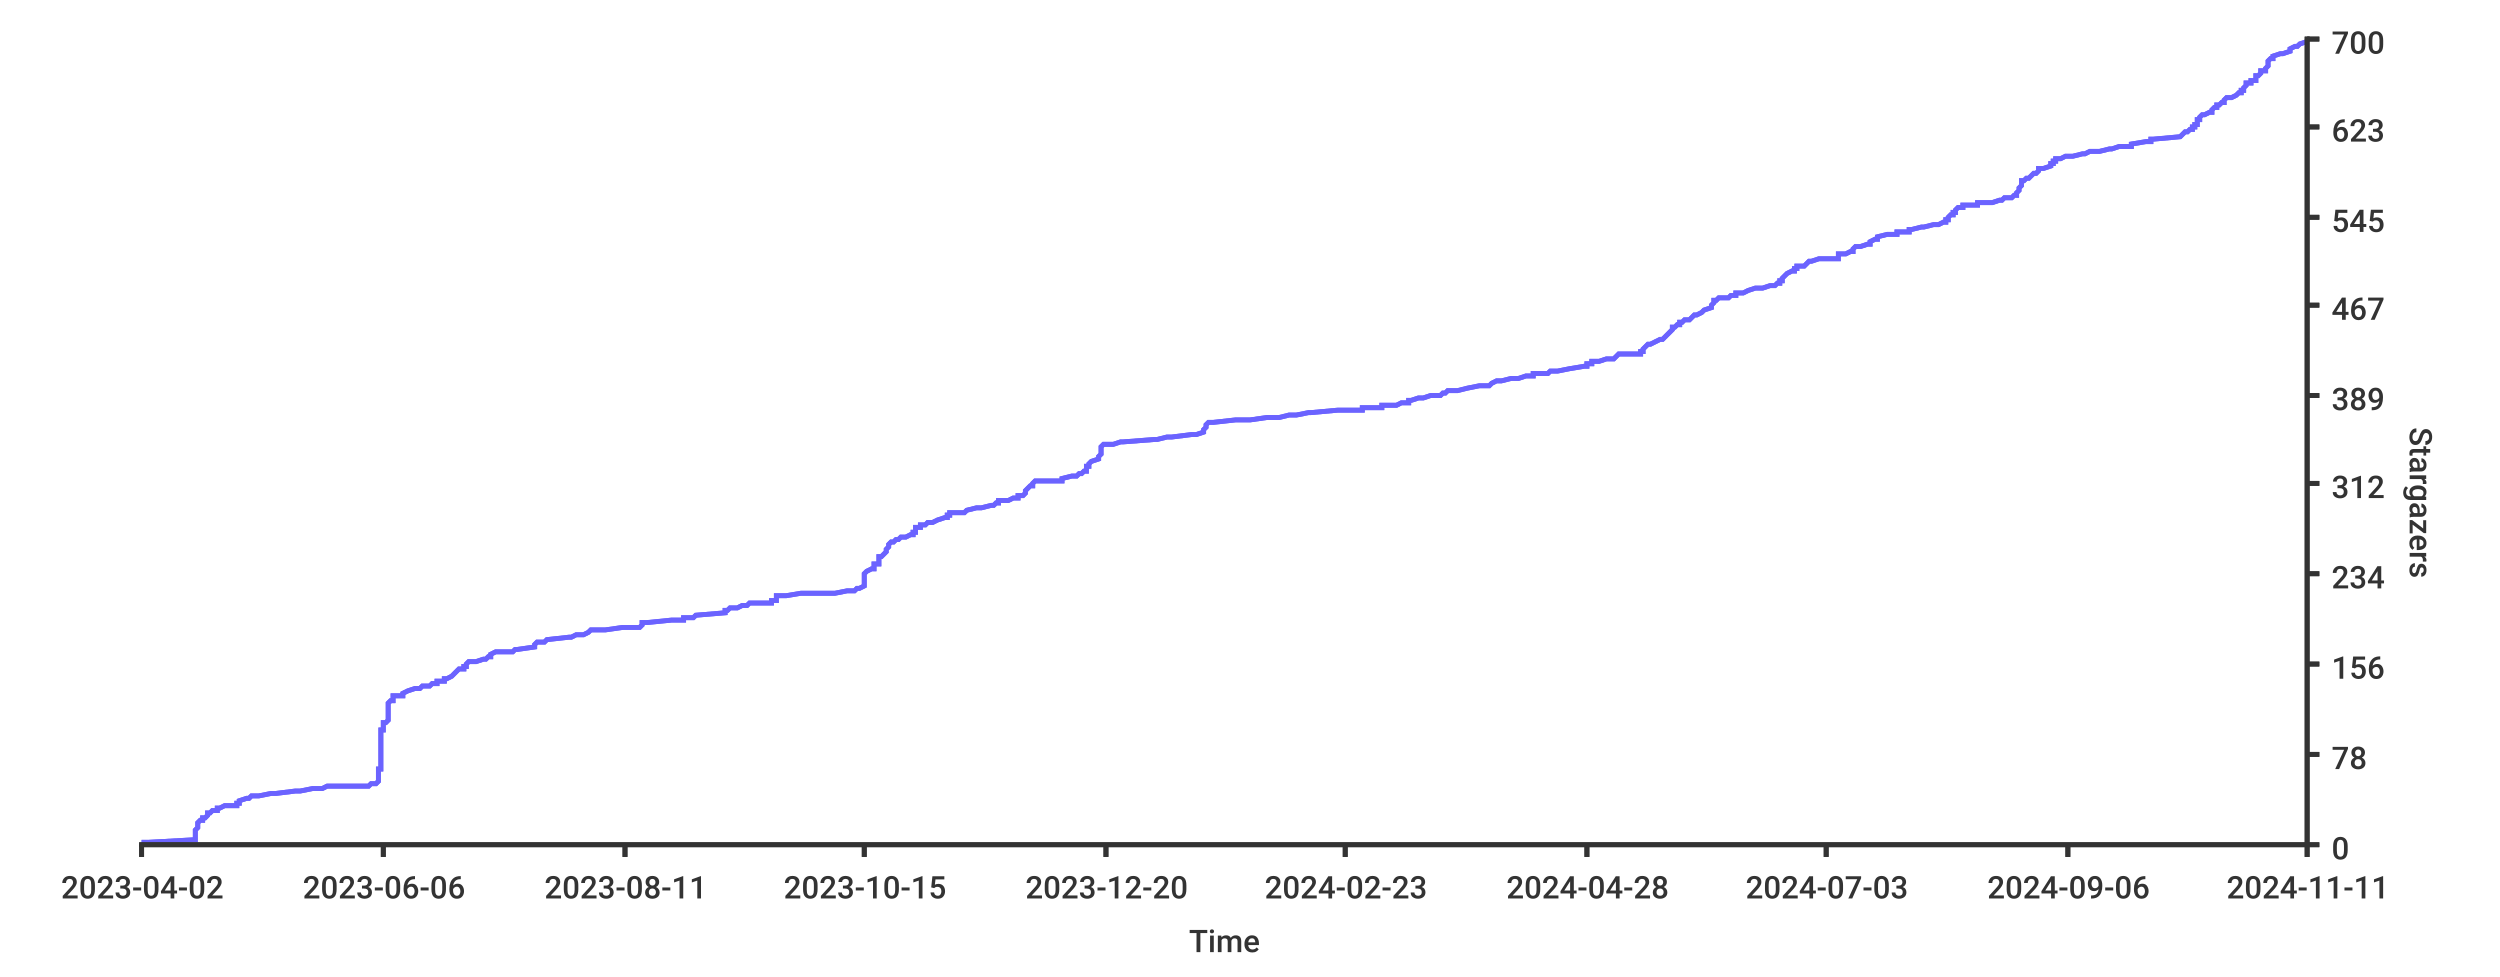
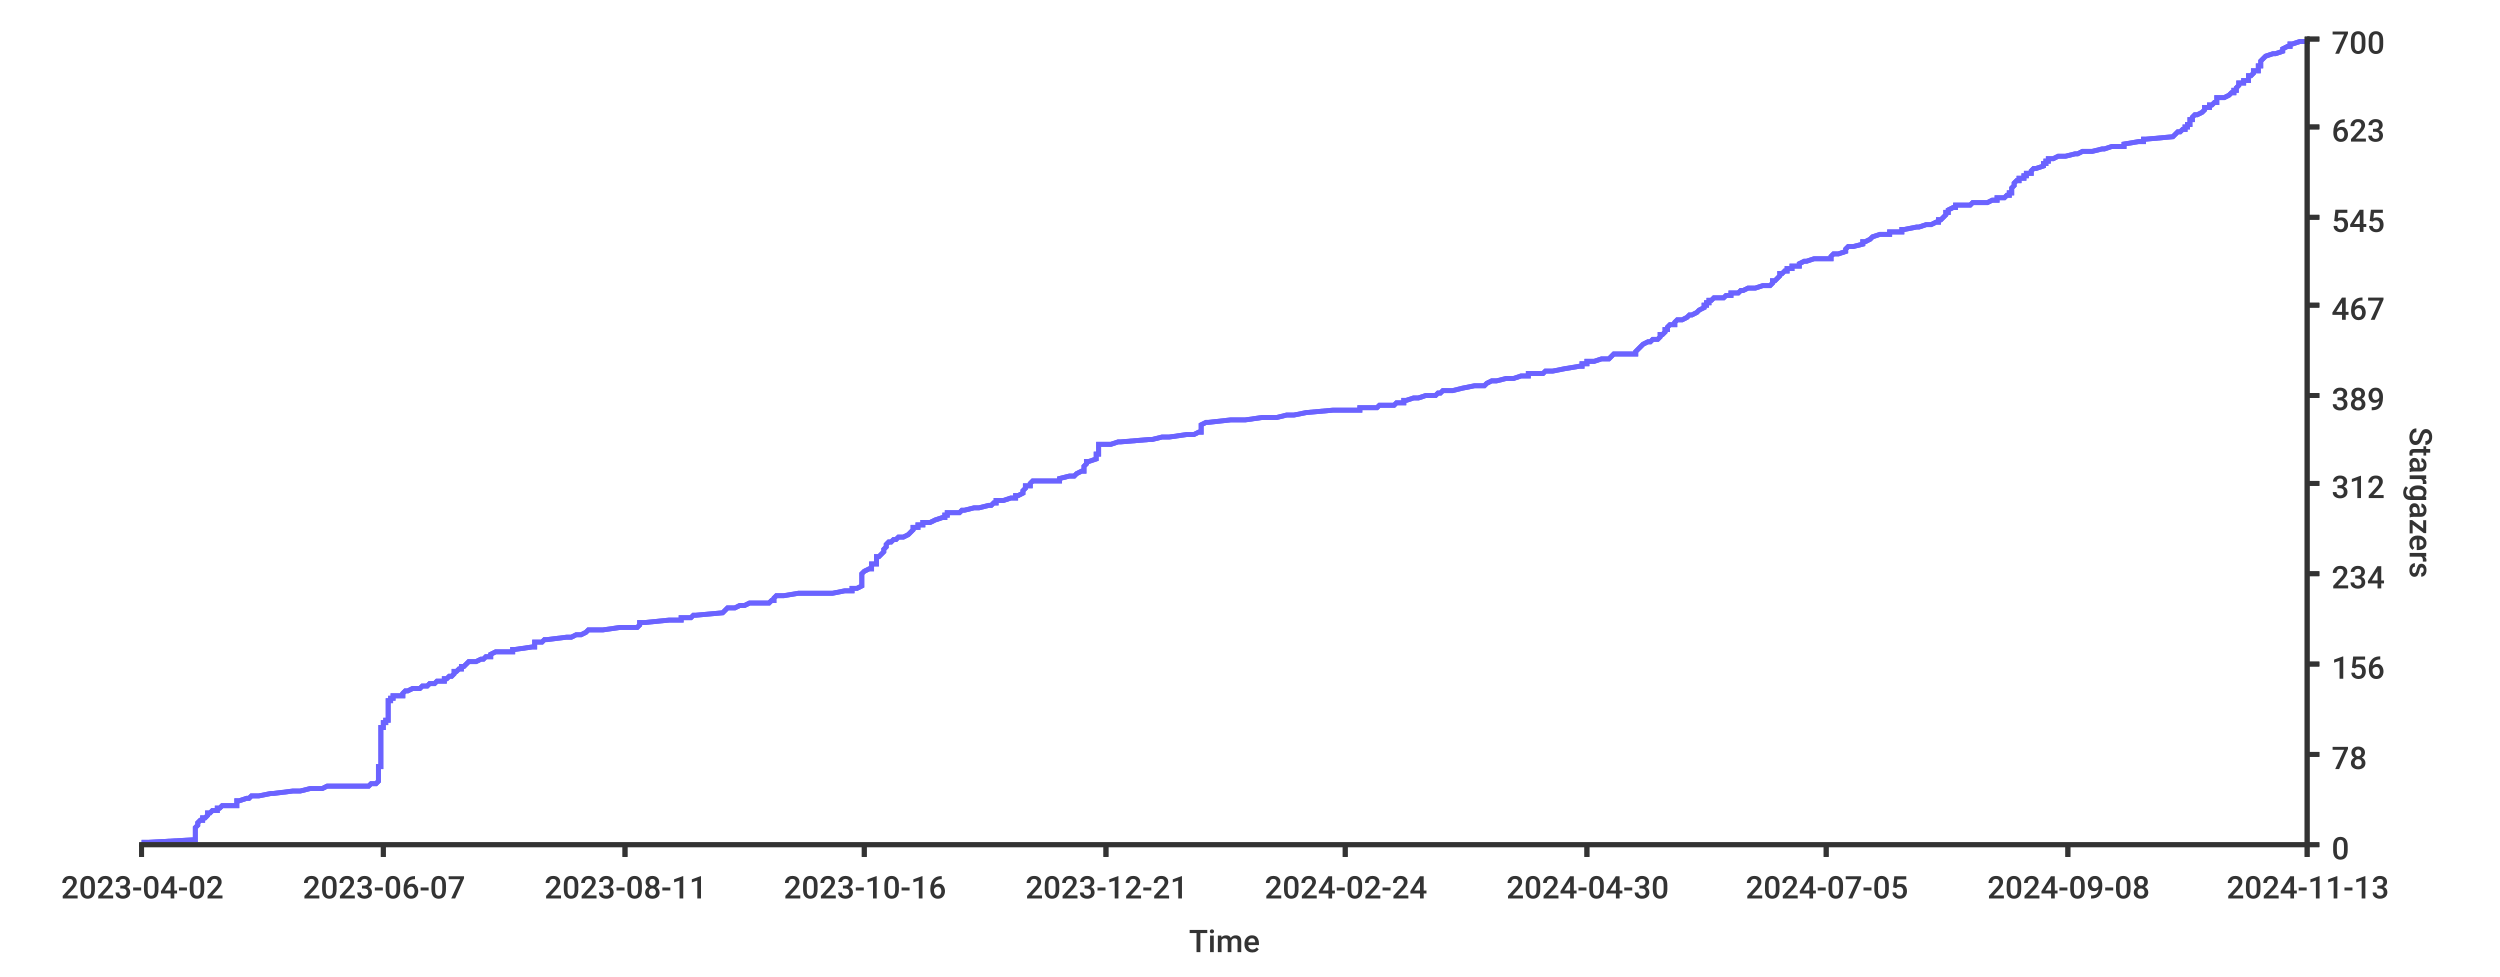
- <svg xmlns="http://www.w3.org/2000/svg" height="400px" width="1024px">
+ <svg xmlns="http://www.w3.org/2000/svg" width="1024px" height="400px">
  <style type="text/css">
path { fill: none; stroke: rgb(51,51,51); }
path.series { stroke: #6b63ff; }
rect.background { fill: rgb(255,255,255); stroke: none; }

text {
	stroke-width: 0;
	stroke: none;
	fill: rgba(51,51,51,1.0);
	font-size: 12.8px;
	font-family: 'Roboto Medium', sans-serif;
}
</style>
  <rect rx="8" x="0" y="0" width="1024px" height="400px" class="background" />
  <rect rx="8" x="0" y="0" width="1024px" height="400px" class="background" />
-   <path d="M 58 345 L 61 345 L 79 344 L 80 344 L 80 343 L 80 343 L 80 342 L 80 342 L 80 341 L 80 341 L 80 340 L 80 340 L 81 339 L 81 339 L 81 338 L 81 338 L 81 337 L 81 337 L 81 337 L 82 336 L 83 336 L 83 335 L 84 335 L 85 334 L 85 334 L 85 333 L 86 333 L 87 332 L 89 332 L 89 331 L 90 331 L 92 330 L 97 330 L 97 329 L 97 329 L 98 329 L 98 328 L 98 328 L 101 327 L 102 327 L 103 326 L 106 326 L 111 325 L 113 325 L 121 324 L 123 324 L 128 323 L 132 323 L 134 322 L 151 322 L 152 321 L 152 321 L 154 321 L 155 320 L 155 320 L 155 319 L 155 319 L 155 318 L 155 318 L 155 317 L 155 317 L 155 316 L 155 316 L 155 315 L 156 315 L 156 314 L 156 314 L 156 313 L 156 313 L 156 313 L 156 312 L 156 312 L 156 311 L 156 311 L 156 310 L 156 310 L 156 309 L 156 309 L 156 308 L 156 308 L 156 307 L 156 307 L 156 306 L 156 306 L 156 305 L 156 305 L 156 304 L 156 304 L 156 304 L 156 303 L 156 303 L 156 302 L 156 302 L 156 301 L 156 301 L 156 300 L 156 300 L 156 299 L 157 299 L 157 298 L 157 298 L 157 297 L 157 297 L 157 296 L 158 296 L 158 296 L 159 295 L 159 295 L 159 294 L 159 294 L 159 293 L 159 293 L 159 292 L 159 292 L 159 291 L 159 291 L 159 290 L 159 290 L 159 289 L 159 289 L 159 288 L 159 288 L 159 288 L 160 287 L 161 287 L 161 286 L 161 286 L 161 285 L 165 285 L 165 284 L 165 284 L 167 283 L 167 283 L 170 282 L 172 282 L 173 281 L 176 281 L 177 280 L 178 280 L 179 280 L 179 279 L 182 279 L 182 278 L 183 278 L 185 277 L 185 277 L 186 276 L 186 276 L 187 275 L 187 275 L 188 274 L 190 274 L 190 273 L 191 273 L 191 272 L 191 272 L 192 271 L 194 271 L 195 271 L 198 270 L 199 270 L 200 269 L 201 269 L 201 268 L 201 268 L 203 267 L 210 267 L 211 266 L 212 266 L 219 265 L 219 265 L 219 264 L 219 264 L 220 263 L 221 263 L 223 263 L 224 262 L 224 262 L 233 261 L 234 261 L 236 260 L 239 260 L 241 259 L 241 259 L 242 258 L 248 258 L 255 257 L 262 257 L 263 256 L 263 256 L 263 255 L 263 255 L 265 255 L 275 254 L 280 254 L 280 253 L 284 253 L 285 252 L 285 252 L 297 251 L 297 251 L 297 250 L 298 250 L 299 249 L 302 249 L 304 248 L 306 248 L 307 247 L 310 247 L 316 247 L 316 246 L 318 246 L 318 245 L 318 245 L 318 244 L 322 244 L 328 243 L 342 243 L 347 242 L 350 242 L 351 241 L 352 241 L 354 240 L 354 240 L 354 239 L 354 239 L 354 238 L 354 238 L 354 238 L 354 237 L 354 237 L 354 236 L 354 236 L 354 235 L 354 235 L 355 234 L 355 234 L 357 233 L 358 233 L 358 232 L 358 232 L 358 231 L 360 231 L 360 230 L 360 230 L 360 230 L 360 229 L 360 229 L 360 228 L 361 228 L 362 227 L 362 227 L 363 226 L 363 226 L 363 225 L 363 225 L 364 224 L 364 224 L 364 223 L 364 223 L 365 222 L 366 222 L 366 222 L 367 221 L 368 221 L 369 220 L 371 220 L 373 219 L 374 219 L 374 218 L 375 218 L 375 217 L 375 217 L 375 216 L 377 216 L 377 215 L 379 215 L 380 214 L 380 214 L 382 214 L 384 213 L 384 213 L 387 212 L 388 212 L 388 211 L 389 211 L 389 210 L 395 210 L 396 209 L 396 209 L 400 208 L 402 208 L 406 207 L 407 207 L 408 206 L 409 206 L 409 205 L 409 205 L 413 205 L 415 204 L 417 204 L 417 203 L 419 203 L 420 202 L 420 202 L 420 201 L 420 201 L 421 200 L 421 200 L 422 199 L 423 199 L 423 198 L 423 198 L 424 197 L 429 197 L 435 197 L 435 196 L 435 196 L 439 195 L 441 195 L 442 194 L 443 194 L 444 193 L 445 193 L 445 192 L 445 192 L 445 191 L 446 191 L 446 190 L 446 190 L 447 189 L 447 189 L 447 189 L 450 188 L 450 188 L 450 187 L 450 187 L 451 186 L 451 186 L 451 185 L 451 185 L 451 184 L 451 184 L 451 183 L 451 183 L 452 182 L 456 182 L 459 181 L 459 181 L 460 181 L 473 180 L 474 180 L 478 179 L 480 179 L 488 178 L 490 178 L 493 177 L 493 177 L 493 176 L 493 176 L 494 175 L 494 175 L 494 174 L 494 174 L 495 173 L 497 173 L 506 172 L 508 172 L 512 172 L 519 171 L 524 171 L 528 170 L 531 170 L 536 169 L 537 169 L 548 168 L 558 168 L 558 167 L 566 167 L 566 166 L 572 166 L 574 165 L 577 165 L 577 164 L 578 164 L 578 164 L 581 163 L 583 163 L 586 162 L 590 162 L 591 161 L 592 161 L 593 160 L 597 160 L 601 159 L 601 159 L 606 158 L 610 158 L 611 157 L 611 157 L 613 156 L 614 156 L 615 156 L 619 155 L 622 155 L 625 154 L 628 154 L 628 153 L 634 153 L 635 152 L 638 152 L 643 151 L 643 151 L 649 150 L 650 150 L 650 149 L 652 149 L 652 148 L 655 148 L 655 148 L 658 147 L 661 147 L 662 146 L 662 146 L 663 145 L 672 145 L 672 144 L 673 144 L 673 143 L 673 143 L 674 142 L 674 142 L 675 141 L 676 141 L 678 140 L 678 140 L 680 139 L 680 139 L 681 139 L 682 138 L 682 138 L 683 137 L 683 137 L 684 136 L 684 136 L 685 135 L 685 135 L 685 134 L 686 134 L 687 133 L 688 133 L 688 132 L 689 132 L 690 131 L 690 131 L 692 131 L 693 130 L 693 130 L 694 129 L 695 129 L 697 128 L 697 128 L 698 127 L 698 127 L 701 126 L 701 126 L 701 125 L 701 125 L 702 124 L 702 124 L 702 123 L 703 123 L 703 123 L 704 122 L 708 122 L 709 121 L 711 121 L 711 120 L 714 120 L 716 119 L 716 119 L 719 118 L 722 118 L 725 117 L 727 117 L 728 116 L 729 116 L 729 115 L 729 115 L 730 115 L 730 114 L 730 114 L 731 113 L 731 113 L 732 112 L 732 112 L 734 111 L 735 111 L 735 110 L 736 110 L 736 109 L 739 109 L 740 108 L 740 108 L 741 107 L 742 107 L 745 106 L 748 106 L 753 106 L 753 105 L 753 105 L 753 104 L 756 104 L 758 103 L 759 103 L 759 102 L 759 102 L 760 101 L 762 101 L 765 100 L 766 100 L 766 99 L 766 99 L 768 98 L 769 98 L 769 98 L 769 97 L 769 97 L 773 96 L 777 96 L 777 95 L 782 95 L 782 94 L 783 94 L 787 93 L 788 93 L 792 92 L 794 92 L 796 91 L 797 91 L 797 90 L 798 90 L 798 90 L 798 89 L 798 89 L 799 88 L 800 88 L 800 87 L 801 87 L 801 86 L 801 86 L 802 85 L 804 85 L 804 84 L 810 84 L 810 83 L 816 83 L 819 82 L 819 82 L 820 82 L 821 81 L 824 81 L 825 80 L 826 80 L 826 79 L 826 79 L 827 78 L 827 78 L 827 77 L 827 77 L 828 76 L 828 76 L 828 75 L 828 75 L 828 74 L 829 74 L 830 73 L 830 73 L 831 73 L 832 72 L 832 72 L 833 71 L 834 71 L 835 70 L 835 70 L 835 69 L 837 69 L 840 68 L 840 68 L 840 67 L 841 67 L 841 66 L 842 66 L 842 65 L 842 65 L 844 65 L 846 64 L 849 64 L 853 63 L 854 63 L 856 62 L 860 62 L 864 61 L 865 61 L 868 60 L 873 60 L 873 59 L 873 59 L 879 58 L 881 58 L 881 57 L 882 57 L 882 57 L 893 56 L 893 56 L 894 55 L 894 55 L 895 54 L 896 54 L 897 53 L 898 53 L 898 52 L 899 52 L 899 51 L 900 51 L 900 50 L 900 50 L 900 49 L 901 49 L 901 49 L 901 48 L 901 48 L 902 47 L 903 47 L 905 46 L 906 46 L 906 45 L 906 45 L 907 44 L 908 44 L 908 43 L 909 43 L 910 42 L 911 42 L 911 41 L 911 41 L 912 40 L 914 40 L 914 40 L 916 39 L 916 39 L 917 38 L 918 38 L 918 37 L 919 37 L 919 36 L 919 36 L 920 35 L 920 35 L 920 34 L 922 34 L 922 33 L 924 33 L 924 32 L 924 32 L 924 32 L 924 31 L 925 31 L 926 30 L 926 30 L 926 29 L 928 29 L 928 28 L 928 28 L 929 27 L 929 27 L 929 26 L 929 26 L 929 25 L 929 25 L 930 24 L 930 24 L 931 24 L 931 23 L 931 23 L 934 22 L 935 22 L 938 21 L 938 21 L 938 20 L 938 20 L 940 19 L 941 19 L 942 18 L 942 18 L 945 17" stroke-width="2" class="series" />
-   <path class="series" d="M 58 345 L 61 345 L 79 344 L 80 344 L 80 343 L 80 343 L 80 342 L 80 342 L 80 341 L 80 341 L 80 340 L 80 340 L 81 339 L 81 339 L 81 338 L 81 338 L 81 337 L 81 337 L 81 337 L 82 336 L 83 336 L 83 335 L 84 335 L 85 334 L 85 334 L 85 333 L 86 333 L 87 332 L 89 332 L 89 331 L 90 331 L 92 330 L 97 330 L 97 329 L 97 329 L 98 329 L 98 328 L 98 328 L 101 327 L 102 327 L 103 326 L 106 326 L 111 325 L 113 325 L 121 324 L 123 324 L 128 323 L 132 323 L 134 322 L 151 322 L 152 321 L 152 321 L 154 321 L 155 320 L 155 320 L 155 319 L 155 319 L 155 318 L 155 318 L 155 317 L 155 317 L 155 316 L 155 316 L 155 315 L 156 315 L 156 314 L 156 314 L 156 313 L 156 313 L 156 313 L 156 312 L 156 312 L 156 311 L 156 311 L 156 310 L 156 310 L 156 309 L 156 309 L 156 308 L 156 308 L 156 307 L 156 307 L 156 306 L 156 306 L 156 305 L 156 305 L 156 304 L 156 304 L 156 304 L 156 303 L 156 303 L 156 302 L 156 302 L 156 301 L 156 301 L 156 300 L 156 300 L 156 299 L 157 299 L 157 298 L 157 298 L 157 297 L 157 297 L 157 296 L 158 296 L 158 296 L 159 295 L 159 295 L 159 294 L 159 294 L 159 293 L 159 293 L 159 292 L 159 292 L 159 291 L 159 291 L 159 290 L 159 290 L 159 289 L 159 289 L 159 288 L 159 288 L 159 288 L 160 287 L 161 287 L 161 286 L 161 286 L 161 285 L 165 285 L 165 284 L 165 284 L 167 283 L 167 283 L 170 282 L 172 282 L 173 281 L 176 281 L 177 280 L 178 280 L 179 280 L 179 279 L 182 279 L 182 278 L 183 278 L 185 277 L 185 277 L 186 276 L 186 276 L 187 275 L 187 275 L 188 274 L 190 274 L 190 273 L 191 273 L 191 272 L 191 272 L 192 271 L 194 271 L 195 271 L 198 270 L 199 270 L 200 269 L 201 269 L 201 268 L 201 268 L 203 267 L 210 267 L 211 266 L 212 266 L 219 265 L 219 265 L 219 264 L 219 264 L 220 263 L 221 263 L 223 263 L 224 262 L 224 262 L 233 261 L 234 261 L 236 260 L 239 260 L 241 259 L 241 259 L 242 258 L 248 258 L 255 257 L 262 257 L 263 256 L 263 256 L 263 255 L 263 255 L 265 255 L 275 254 L 280 254 L 280 253 L 284 253 L 285 252 L 285 252 L 297 251 L 297 251 L 297 250 L 298 250 L 299 249 L 302 249 L 304 248 L 306 248 L 307 247 L 310 247 L 316 247 L 316 246 L 318 246 L 318 245 L 318 245 L 318 244 L 322 244 L 328 243 L 342 243 L 347 242 L 350 242 L 351 241 L 352 241 L 354 240 L 354 240 L 354 239 L 354 239 L 354 238 L 354 238 L 354 238 L 354 237 L 354 237 L 354 236 L 354 236 L 354 235 L 354 235 L 355 234 L 355 234 L 357 233 L 358 233 L 358 232 L 358 232 L 358 231 L 360 231 L 360 230 L 360 230 L 360 230 L 360 229 L 360 229 L 360 228 L 361 228 L 362 227 L 362 227 L 363 226 L 363 226 L 363 225 L 363 225 L 364 224 L 364 224 L 364 223 L 364 223 L 365 222 L 366 222 L 366 222 L 367 221 L 368 221 L 369 220 L 371 220 L 373 219 L 374 219 L 374 218 L 375 218 L 375 217 L 375 217 L 375 216 L 377 216 L 377 215 L 379 215 L 380 214 L 380 214 L 382 214 L 384 213 L 384 213 L 387 212 L 388 212 L 388 211 L 389 211 L 389 210 L 395 210 L 396 209 L 396 209 L 400 208 L 402 208 L 406 207 L 407 207 L 408 206 L 409 206 L 409 205 L 409 205 L 413 205 L 415 204 L 417 204 L 417 203 L 419 203 L 420 202 L 420 202 L 420 201 L 420 201 L 421 200 L 421 200 L 422 199 L 423 199 L 423 198 L 423 198 L 424 197 L 429 197 L 435 197 L 435 196 L 435 196 L 439 195 L 441 195 L 442 194 L 443 194 L 444 193 L 445 193 L 445 192 L 445 192 L 445 191 L 446 191 L 446 190 L 446 190 L 447 189 L 447 189 L 447 189 L 450 188 L 450 188 L 450 187 L 450 187 L 451 186 L 451 186 L 451 185 L 451 185 L 451 184 L 451 184 L 451 183 L 451 183 L 452 182 L 456 182 L 459 181 L 459 181 L 460 181 L 473 180 L 474 180 L 478 179 L 480 179 L 488 178 L 490 178 L 493 177 L 493 177 L 493 176 L 493 176 L 494 175 L 494 175 L 494 174 L 494 174 L 495 173 L 497 173 L 506 172 L 508 172 L 512 172 L 519 171 L 524 171 L 528 170 L 531 170 L 536 169 L 537 169 L 548 168 L 558 168 L 558 167 L 566 167 L 566 166 L 572 166 L 574 165 L 577 165 L 577 164 L 578 164 L 578 164 L 581 163 L 583 163 L 586 162 L 590 162 L 591 161 L 592 161 L 593 160 L 597 160 L 601 159 L 601 159 L 606 158 L 610 158 L 611 157 L 611 157 L 613 156 L 614 156 L 615 156 L 619 155 L 622 155 L 625 154 L 628 154 L 628 153 L 634 153 L 635 152 L 638 152 L 643 151 L 643 151 L 649 150 L 650 150 L 650 149 L 652 149 L 652 148 L 655 148 L 655 148 L 658 147 L 661 147 L 662 146 L 662 146 L 663 145 L 672 145 L 672 144 L 673 144 L 673 143 L 673 143 L 674 142 L 674 142 L 675 141 L 676 141 L 678 140 L 678 140 L 680 139 L 680 139 L 681 139 L 682 138 L 682 138 L 683 137 L 683 137 L 684 136 L 684 136 L 685 135 L 685 135 L 685 134 L 686 134 L 687 133 L 688 133 L 688 132 L 689 132 L 690 131 L 690 131 L 692 131 L 693 130 L 693 130 L 694 129 L 695 129 L 697 128 L 697 128 L 698 127 L 698 127 L 701 126 L 701 126 L 701 125 L 701 125 L 702 124 L 702 124 L 702 123 L 703 123 L 703 123 L 704 122 L 708 122 L 709 121 L 711 121 L 711 120 L 714 120 L 716 119 L 716 119 L 719 118 L 722 118 L 725 117 L 727 117 L 728 116 L 729 116 L 729 115 L 729 115 L 730 115 L 730 114 L 730 114 L 731 113 L 731 113 L 732 112 L 732 112 L 734 111 L 735 111 L 735 110 L 736 110 L 736 109 L 739 109 L 740 108 L 740 108 L 741 107 L 742 107 L 745 106 L 748 106 L 753 106 L 753 105 L 753 105 L 753 104 L 756 104 L 758 103 L 759 103 L 759 102 L 759 102 L 760 101 L 762 101 L 765 100 L 766 100 L 766 99 L 766 99 L 768 98 L 769 98 L 769 98 L 769 97 L 769 97 L 773 96 L 777 96 L 777 95 L 782 95 L 782 94 L 783 94 L 787 93 L 788 93 L 792 92 L 794 92 L 796 91 L 797 91 L 797 90 L 798 90 L 798 90 L 798 89 L 798 89 L 799 88 L 800 88 L 800 87 L 801 87 L 801 86 L 801 86 L 802 85 L 804 85 L 804 84 L 810 84 L 810 83 L 816 83 L 819 82 L 819 82 L 820 82 L 821 81 L 824 81 L 825 80 L 826 80 L 826 79 L 826 79 L 827 78 L 827 78 L 827 77 L 827 77 L 828 76 L 828 76 L 828 75 L 828 75 L 828 74 L 829 74 L 830 73 L 830 73 L 831 73 L 832 72 L 832 72 L 833 71 L 834 71 L 835 70 L 835 70 L 835 69 L 837 69 L 840 68 L 840 68 L 840 67 L 841 67 L 841 66 L 842 66 L 842 65 L 842 65 L 844 65 L 846 64 L 849 64 L 853 63 L 854 63 L 856 62 L 860 62 L 864 61 L 865 61 L 868 60 L 873 60 L 873 59 L 873 59 L 879 58 L 881 58 L 881 57 L 882 57 L 882 57 L 893 56 L 893 56 L 894 55 L 894 55 L 895 54 L 896 54 L 897 53 L 898 53 L 898 52 L 899 52 L 899 51 L 900 51 L 900 50 L 900 50 L 900 49 L 901 49 L 901 49 L 901 48 L 901 48 L 902 47 L 903 47 L 905 46 L 906 46 L 906 45 L 906 45 L 907 44 L 908 44 L 908 43 L 909 43 L 910 42 L 911 42 L 911 41 L 911 41 L 912 40 L 914 40 L 914 40 L 916 39 L 916 39 L 917 38 L 918 38 L 918 37 L 919 37 L 919 36 L 919 36 L 920 35 L 920 35 L 920 34 L 922 34 L 922 33 L 924 33 L 924 32 L 924 32 L 924 32 L 924 31 L 925 31 L 926 30 L 926 30 L 926 29 L 928 29 L 928 28 L 928 28 L 929 27 L 929 27 L 929 26 L 929 26 L 929 25 L 929 25 L 930 24 L 930 24 L 931 24 L 931 23 L 931 23 L 934 22 L 935 22 L 938 21 L 938 21 L 938 20 L 938 20 L 940 19 L 941 19 L 942 18 L 942 18 L 945 17" stroke-width="2" />
+   <path stroke-width="2" class="series" d="M 58 345 L 61 345 L 79 344 L 80 344 L 80 343 L 80 343 L 80 342 L 80 342 L 80 341 L 80 341 L 80 340 L 80 340 L 80 339 L 80 339 L 81 338 L 81 338 L 81 337 L 81 337 L 81 337 L 82 336 L 83 336 L 83 335 L 84 335 L 85 334 L 85 334 L 85 333 L 86 333 L 87 332 L 89 332 L 89 331 L 90 331 L 91 330 L 97 330 L 97 329 L 97 329 L 97 329 L 97 328 L 98 328 L 101 327 L 102 327 L 103 326 L 106 326 L 111 325 L 112 325 L 120 324 L 123 324 L 127 323 L 132 323 L 134 322 L 151 322 L 152 321 L 152 321 L 154 321 L 155 320 L 155 320 L 155 319 L 155 319 L 155 318 L 155 318 L 155 317 L 155 317 L 155 316 L 155 316 L 155 315 L 155 315 L 155 314 L 156 314 L 156 313 L 156 313 L 156 313 L 156 312 L 156 312 L 156 311 L 156 311 L 156 310 L 156 310 L 156 309 L 156 309 L 156 308 L 156 308 L 156 307 L 156 307 L 156 306 L 156 306 L 156 305 L 156 305 L 156 304 L 156 304 L 156 304 L 156 303 L 156 303 L 156 302 L 156 302 L 156 301 L 156 301 L 156 300 L 156 300 L 156 299 L 156 299 L 156 298 L 157 298 L 157 297 L 157 297 L 157 296 L 157 296 L 158 296 L 158 295 L 159 295 L 159 294 L 159 294 L 159 293 L 159 293 L 159 292 L 159 292 L 159 291 L 159 291 L 159 290 L 159 290 L 159 289 L 159 289 L 159 288 L 159 288 L 159 288 L 159 287 L 160 287 L 160 286 L 161 286 L 161 285 L 165 285 L 165 284 L 165 284 L 166 283 L 167 283 L 169 282 L 172 282 L 173 281 L 175 281 L 176 280 L 178 280 L 178 280 L 179 279 L 182 279 L 182 278 L 183 278 L 184 277 L 185 277 L 186 276 L 186 276 L 186 275 L 187 275 L 188 274 L 189 274 L 189 273 L 190 273 L 191 272 L 191 272 L 192 271 L 194 271 L 195 271 L 197 270 L 198 270 L 199 269 L 201 269 L 201 268 L 201 268 L 203 267 L 210 267 L 210 266 L 211 266 L 218 265 L 219 265 L 219 264 L 219 264 L 219 263 L 220 263 L 222 263 L 223 262 L 224 262 L 232 261 L 234 261 L 236 260 L 238 260 L 240 259 L 240 259 L 241 258 L 247 258 L 254 257 L 261 257 L 262 256 L 262 256 L 262 255 L 263 255 L 264 255 L 274 254 L 279 254 L 279 253 L 283 253 L 284 252 L 285 252 L 296 251 L 296 251 L 297 250 L 297 250 L 298 249 L 301 249 L 303 248 L 305 248 L 307 247 L 309 247 L 315 247 L 316 246 L 317 246 L 317 245 L 317 245 L 318 244 L 321 244 L 327 243 L 341 243 L 346 242 L 349 242 L 349 241 L 351 241 L 353 240 L 353 240 L 353 239 L 353 239 L 353 238 L 353 238 L 353 238 L 353 237 L 353 237 L 353 236 L 353 236 L 353 235 L 353 235 L 354 234 L 354 234 L 356 233 L 357 233 L 357 232 L 357 232 L 357 231 L 359 231 L 359 230 L 359 230 L 359 230 L 359 229 L 359 229 L 359 228 L 360 228 L 361 227 L 361 227 L 362 226 L 362 226 L 362 225 L 362 225 L 363 224 L 363 224 L 363 223 L 363 223 L 364 222 L 365 222 L 365 222 L 366 221 L 367 221 L 368 220 L 370 220 L 372 219 L 372 219 L 373 218 L 373 218 L 374 217 L 374 217 L 374 216 L 376 216 L 376 215 L 378 215 L 378 214 L 379 214 L 381 214 L 383 213 L 383 213 L 386 212 L 387 212 L 387 211 L 388 211 L 388 210 L 393 210 L 394 209 L 395 209 L 399 208 L 401 208 L 405 207 L 406 207 L 407 206 L 408 206 L 408 205 L 408 205 L 411 205 L 414 204 L 416 204 L 416 203 L 417 203 L 419 202 L 419 202 L 419 201 L 419 201 L 420 200 L 420 200 L 420 199 L 422 199 L 422 198 L 422 198 L 423 197 L 428 197 L 434 197 L 434 196 L 434 196 L 438 195 L 440 195 L 441 194 L 441 194 L 443 193 L 444 193 L 444 192 L 444 192 L 444 191 L 444 191 L 445 190 L 445 190 L 445 189 L 445 189 L 446 189 L 449 188 L 449 188 L 449 187 L 449 187 L 449 186 L 450 186 L 450 185 L 450 185 L 450 184 L 450 184 L 450 183 L 450 183 L 450 182 L 455 182 L 458 181 L 458 181 L 459 181 L 471 180 L 472 180 L 476 179 L 479 179 L 486 178 L 489 178 L 491 177 L 492 177 L 492 176 L 492 176 L 492 175 L 492 175 L 492 174 L 492 174 L 494 173 L 495 173 L 504 172 L 507 172 L 510 172 L 517 171 L 523 171 L 527 170 L 530 170 L 535 169 L 535 169 L 546 168 L 557 168 L 557 167 L 564 167 L 565 166 L 571 166 L 572 165 L 575 165 L 575 164 L 576 164 L 576 164 L 579 163 L 581 163 L 584 162 L 588 162 L 589 161 L 590 161 L 591 160 L 595 160 L 599 159 L 599 159 L 604 158 L 608 158 L 609 157 L 609 157 L 611 156 L 612 156 L 613 156 L 617 155 L 620 155 L 623 154 L 626 154 L 626 153 L 632 153 L 633 152 L 636 152 L 641 151 L 641 151 L 647 150 L 648 150 L 648 149 L 650 149 L 650 148 L 653 148 L 653 148 L 656 147 L 659 147 L 660 146 L 660 146 L 661 145 L 670 145 L 670 144 L 670 144 L 671 143 L 671 143 L 672 142 L 672 142 L 673 141 L 673 141 L 675 140 L 676 140 L 677 139 L 678 139 L 679 139 L 680 138 L 680 138 L 680 137 L 681 137 L 682 136 L 682 136 L 682 135 L 683 135 L 683 134 L 683 134 L 684 133 L 686 133 L 686 132 L 686 132 L 687 131 L 688 131 L 689 131 L 691 130 L 691 130 L 692 129 L 693 129 L 695 128 L 695 128 L 696 127 L 696 127 L 698 126 L 698 126 L 698 125 L 699 125 L 699 124 L 700 124 L 700 123 L 700 123 L 701 123 L 702 122 L 706 122 L 707 121 L 709 121 L 709 120 L 712 120 L 713 119 L 714 119 L 716 118 L 719 118 L 722 117 L 725 117 L 726 116 L 726 116 L 726 115 L 727 115 L 727 115 L 728 114 L 728 114 L 729 113 L 729 113 L 729 112 L 730 112 L 731 111 L 732 111 L 732 110 L 734 110 L 734 109 L 737 109 L 737 108 L 737 108 L 739 107 L 740 107 L 743 106 L 746 106 L 750 106 L 750 105 L 750 105 L 751 104 L 753 104 L 756 103 L 756 103 L 756 102 L 756 102 L 757 101 L 759 101 L 763 100 L 763 100 L 763 99 L 764 99 L 766 98 L 766 98 L 766 98 L 767 97 L 767 97 L 770 96 L 774 96 L 774 95 L 779 95 L 779 94 L 780 94 L 785 93 L 786 93 L 789 92 L 791 92 L 793 91 L 794 91 L 794 90 L 795 90 L 795 90 L 796 89 L 796 89 L 797 88 L 797 88 L 797 87 L 798 87 L 798 86 L 798 86 L 800 85 L 801 85 L 801 84 L 807 84 L 808 83 L 814 83 L 816 82 L 817 82 L 818 82 L 818 81 L 821 81 L 822 80 L 823 80 L 823 79 L 824 79 L 824 78 L 824 78 L 824 77 L 824 77 L 825 76 L 825 76 L 825 75 L 825 75 L 826 74 L 827 74 L 827 73 L 827 73 L 829 73 L 829 72 L 830 72 L 830 71 L 832 71 L 832 70 L 832 70 L 833 69 L 834 69 L 837 68 L 837 68 L 837 67 L 838 67 L 838 66 L 839 66 L 839 65 L 839 65 L 841 65 L 843 64 L 846 64 L 850 63 L 851 63 L 853 62 L 857 62 L 861 61 L 862 61 L 865 60 L 870 60 L 870 59 L 870 59 L 876 58 L 878 58 L 878 57 L 879 57 L 879 57 L 890 56 L 890 56 L 891 55 L 891 55 L 892 54 L 893 54 L 894 53 L 895 53 L 895 52 L 896 52 L 896 51 L 897 51 L 897 50 L 897 50 L 897 49 L 898 49 L 898 49 L 898 48 L 898 48 L 899 47 L 900 47 L 902 46 L 902 46 L 903 45 L 903 45 L 903 44 L 905 44 L 905 43 L 906 43 L 907 42 L 908 42 L 908 41 L 908 41 L 908 40 L 910 40 L 911 40 L 913 39 L 913 39 L 914 38 L 915 38 L 915 37 L 916 37 L 916 36 L 916 36 L 917 35 L 917 35 L 917 34 L 919 34 L 919 33 L 921 33 L 921 32 L 921 32 L 921 32 L 921 31 L 922 31 L 923 30 L 923 30 L 923 29 L 925 29 L 925 28 L 925 28 L 925 27 L 926 27 L 926 26 L 926 26 L 926 25 L 926 25 L 927 24 L 927 24 L 927 24 L 928 23 L 928 23 L 931 22 L 932 22 L 935 21 L 935 21 L 935 20 L 935 20 L 937 19 L 938 19 L 938 18 L 939 18 L 942 17 L 945 17 L 945 16" />
+   <path stroke-width="2" class="series" d="M 58 345 L 61 345 L 79 344 L 80 344 L 80 343 L 80 343 L 80 342 L 80 342 L 80 341 L 80 341 L 80 340 L 80 340 L 80 339 L 80 339 L 81 338 L 81 338 L 81 337 L 81 337 L 81 337 L 82 336 L 83 336 L 83 335 L 84 335 L 85 334 L 85 334 L 85 333 L 86 333 L 87 332 L 89 332 L 89 331 L 90 331 L 91 330 L 97 330 L 97 329 L 97 329 L 97 329 L 97 328 L 98 328 L 101 327 L 102 327 L 103 326 L 106 326 L 111 325 L 112 325 L 120 324 L 123 324 L 127 323 L 132 323 L 134 322 L 151 322 L 152 321 L 152 321 L 154 321 L 155 320 L 155 320 L 155 319 L 155 319 L 155 318 L 155 318 L 155 317 L 155 317 L 155 316 L 155 316 L 155 315 L 155 315 L 155 314 L 156 314 L 156 313 L 156 313 L 156 313 L 156 312 L 156 312 L 156 311 L 156 311 L 156 310 L 156 310 L 156 309 L 156 309 L 156 308 L 156 308 L 156 307 L 156 307 L 156 306 L 156 306 L 156 305 L 156 305 L 156 304 L 156 304 L 156 304 L 156 303 L 156 303 L 156 302 L 156 302 L 156 301 L 156 301 L 156 300 L 156 300 L 156 299 L 156 299 L 156 298 L 157 298 L 157 297 L 157 297 L 157 296 L 157 296 L 158 296 L 158 295 L 159 295 L 159 294 L 159 294 L 159 293 L 159 293 L 159 292 L 159 292 L 159 291 L 159 291 L 159 290 L 159 290 L 159 289 L 159 289 L 159 288 L 159 288 L 159 288 L 159 287 L 160 287 L 160 286 L 161 286 L 161 285 L 165 285 L 165 284 L 165 284 L 166 283 L 167 283 L 169 282 L 172 282 L 173 281 L 175 281 L 176 280 L 178 280 L 178 280 L 179 279 L 182 279 L 182 278 L 183 278 L 184 277 L 185 277 L 186 276 L 186 276 L 186 275 L 187 275 L 188 274 L 189 274 L 189 273 L 190 273 L 191 272 L 191 272 L 192 271 L 194 271 L 195 271 L 197 270 L 198 270 L 199 269 L 201 269 L 201 268 L 201 268 L 203 267 L 210 267 L 210 266 L 211 266 L 218 265 L 219 265 L 219 264 L 219 264 L 219 263 L 220 263 L 222 263 L 223 262 L 224 262 L 232 261 L 234 261 L 236 260 L 238 260 L 240 259 L 240 259 L 241 258 L 247 258 L 254 257 L 261 257 L 262 256 L 262 256 L 262 255 L 263 255 L 264 255 L 274 254 L 279 254 L 279 253 L 283 253 L 284 252 L 285 252 L 296 251 L 296 251 L 297 250 L 297 250 L 298 249 L 301 249 L 303 248 L 305 248 L 307 247 L 309 247 L 315 247 L 316 246 L 317 246 L 317 245 L 317 245 L 318 244 L 321 244 L 327 243 L 341 243 L 346 242 L 349 242 L 349 241 L 351 241 L 353 240 L 353 240 L 353 239 L 353 239 L 353 238 L 353 238 L 353 238 L 353 237 L 353 237 L 353 236 L 353 236 L 353 235 L 353 235 L 354 234 L 354 234 L 356 233 L 357 233 L 357 232 L 357 232 L 357 231 L 359 231 L 359 230 L 359 230 L 359 230 L 359 229 L 359 229 L 359 228 L 360 228 L 361 227 L 361 227 L 362 226 L 362 226 L 362 225 L 362 225 L 363 224 L 363 224 L 363 223 L 363 223 L 364 222 L 365 222 L 365 222 L 366 221 L 367 221 L 368 220 L 370 220 L 372 219 L 372 219 L 373 218 L 373 218 L 374 217 L 374 217 L 374 216 L 376 216 L 376 215 L 378 215 L 378 214 L 379 214 L 381 214 L 383 213 L 383 213 L 386 212 L 387 212 L 387 211 L 388 211 L 388 210 L 393 210 L 394 209 L 395 209 L 399 208 L 401 208 L 405 207 L 406 207 L 407 206 L 408 206 L 408 205 L 408 205 L 411 205 L 414 204 L 416 204 L 416 203 L 417 203 L 419 202 L 419 202 L 419 201 L 419 201 L 420 200 L 420 200 L 420 199 L 422 199 L 422 198 L 422 198 L 423 197 L 428 197 L 434 197 L 434 196 L 434 196 L 438 195 L 440 195 L 441 194 L 441 194 L 443 193 L 444 193 L 444 192 L 444 192 L 444 191 L 444 191 L 445 190 L 445 190 L 445 189 L 445 189 L 446 189 L 449 188 L 449 188 L 449 187 L 449 187 L 449 186 L 450 186 L 450 185 L 450 185 L 450 184 L 450 184 L 450 183 L 450 183 L 450 182 L 455 182 L 458 181 L 458 181 L 459 181 L 471 180 L 472 180 L 476 179 L 479 179 L 486 178 L 489 178 L 491 177 L 492 177 L 492 176 L 492 176 L 492 175 L 492 175 L 492 174 L 492 174 L 494 173 L 495 173 L 504 172 L 507 172 L 510 172 L 517 171 L 523 171 L 527 170 L 530 170 L 535 169 L 535 169 L 546 168 L 557 168 L 557 167 L 564 167 L 565 166 L 571 166 L 572 165 L 575 165 L 575 164 L 576 164 L 576 164 L 579 163 L 581 163 L 584 162 L 588 162 L 589 161 L 590 161 L 591 160 L 595 160 L 599 159 L 599 159 L 604 158 L 608 158 L 609 157 L 609 157 L 611 156 L 612 156 L 613 156 L 617 155 L 620 155 L 623 154 L 626 154 L 626 153 L 632 153 L 633 152 L 636 152 L 641 151 L 641 151 L 647 150 L 648 150 L 648 149 L 650 149 L 650 148 L 653 148 L 653 148 L 656 147 L 659 147 L 660 146 L 660 146 L 661 145 L 670 145 L 670 144 L 670 144 L 671 143 L 671 143 L 672 142 L 672 142 L 673 141 L 673 141 L 675 140 L 676 140 L 677 139 L 678 139 L 679 139 L 680 138 L 680 138 L 680 137 L 681 137 L 682 136 L 682 136 L 682 135 L 683 135 L 683 134 L 683 134 L 684 133 L 686 133 L 686 132 L 686 132 L 687 131 L 688 131 L 689 131 L 691 130 L 691 130 L 692 129 L 693 129 L 695 128 L 695 128 L 696 127 L 696 127 L 698 126 L 698 126 L 698 125 L 699 125 L 699 124 L 700 124 L 700 123 L 700 123 L 701 123 L 702 122 L 706 122 L 707 121 L 709 121 L 709 120 L 712 120 L 713 119 L 714 119 L 716 118 L 719 118 L 722 117 L 725 117 L 726 116 L 726 116 L 726 115 L 727 115 L 727 115 L 728 114 L 728 114 L 729 113 L 729 113 L 729 112 L 730 112 L 731 111 L 732 111 L 732 110 L 734 110 L 734 109 L 737 109 L 737 108 L 737 108 L 739 107 L 740 107 L 743 106 L 746 106 L 750 106 L 750 105 L 750 105 L 751 104 L 753 104 L 756 103 L 756 103 L 756 102 L 756 102 L 757 101 L 759 101 L 763 100 L 763 100 L 763 99 L 764 99 L 766 98 L 766 98 L 766 98 L 767 97 L 767 97 L 770 96 L 774 96 L 774 95 L 779 95 L 779 94 L 780 94 L 785 93 L 786 93 L 789 92 L 791 92 L 793 91 L 794 91 L 794 90 L 795 90 L 795 90 L 796 89 L 796 89 L 797 88 L 797 88 L 797 87 L 798 87 L 798 86 L 798 86 L 800 85 L 801 85 L 801 84 L 807 84 L 808 83 L 814 83 L 816 82 L 817 82 L 818 82 L 818 81 L 821 81 L 822 80 L 823 80 L 823 79 L 824 79 L 824 78 L 824 78 L 824 77 L 824 77 L 825 76 L 825 76 L 825 75 L 825 75 L 826 74 L 827 74 L 827 73 L 827 73 L 829 73 L 829 72 L 830 72 L 830 71 L 832 71 L 832 70 L 832 70 L 833 69 L 834 69 L 837 68 L 837 68 L 837 67 L 838 67 L 838 66 L 839 66 L 839 65 L 839 65 L 841 65 L 843 64 L 846 64 L 850 63 L 851 63 L 853 62 L 857 62 L 861 61 L 862 61 L 865 60 L 870 60 L 870 59 L 870 59 L 876 58 L 878 58 L 878 57 L 879 57 L 879 57 L 890 56 L 890 56 L 891 55 L 891 55 L 892 54 L 893 54 L 894 53 L 895 53 L 895 52 L 896 52 L 896 51 L 897 51 L 897 50 L 897 50 L 897 49 L 898 49 L 898 49 L 898 48 L 898 48 L 899 47 L 900 47 L 902 46 L 902 46 L 903 45 L 903 45 L 903 44 L 905 44 L 905 43 L 906 43 L 907 42 L 908 42 L 908 41 L 908 41 L 908 40 L 910 40 L 911 40 L 913 39 L 913 39 L 914 38 L 915 38 L 915 37 L 916 37 L 916 36 L 916 36 L 917 35 L 917 35 L 917 34 L 919 34 L 919 33 L 921 33 L 921 32 L 921 32 L 921 32 L 921 31 L 922 31 L 923 30 L 923 30 L 923 29 L 925 29 L 925 28 L 925 28 L 925 27 L 926 27 L 926 26 L 926 26 L 926 25 L 926 25 L 927 24 L 927 24 L 927 24 L 928 23 L 928 23 L 931 22 L 932 22 L 935 21 L 935 21 L 935 20 L 935 20 L 937 19 L 938 19 L 938 18 L 939 18 L 942 17 L 945 17 L 945 16" />
  <path stroke-width="2" d="M 945 346 L 945 15" />
-   <path d="M 945 346 L 945 15" stroke-width="2" />
+   <path stroke-width="2" d="M 945 346 L 945 15" />
  <path stroke-width="2" d="M 945 346 L 950 346" />
  <path stroke-width="2" d="M 945 346 L 950 346" />
  <text x="955" y="352">0</text>
  <path stroke-width="2" d="M 945 309 L 950 309" />
  <path stroke-width="2" d="M 945 309 L 950 309" />
-   <text y="315" x="955">78</text>
+   <text x="955" y="315">78</text>
  <path stroke-width="2" d="M 945 272 L 950 272" />
  <path stroke-width="2" d="M 945 272 L 950 272" />
-   <text y="278" x="955">156</text>
+   <text x="955" y="278">156</text>
  <path stroke-width="2" d="M 945 235 L 950 235" />
  <path stroke-width="2" d="M 945 235 L 950 235" />
  <text x="955" y="241">234</text>
  <path stroke-width="2" d="M 945 198 L 950 198" />
-   <path d="M 945 198 L 950 198" stroke-width="2" />
+   <path stroke-width="2" d="M 945 198 L 950 198" />
  <text x="955" y="204">312</text>
  <path stroke-width="2" d="M 945 162 L 950 162" />
  <path stroke-width="2" d="M 945 162 L 950 162" />
-   <text x="955" y="168">389</text>
+   <text y="168" x="955">389</text>
+   <path d="M 945 125 L 950 125" stroke-width="2" />
  <path stroke-width="2" d="M 945 125 L 950 125" />
-   <path d="M 945 125 L 950 125" stroke-width="2" />
  <text x="955" y="131">467</text>
  <path stroke-width="2" d="M 945 89 L 950 89" />
  <path stroke-width="2" d="M 945 89 L 950 89" />
  <text x="955" y="95">545</text>
  <path stroke-width="2" d="M 945 52 L 950 52" />
  <path stroke-width="2" d="M 945 52 L 950 52" />
-   <text y="58" x="955">623</text>
+   <text x="955" y="58">623</text>
  <path stroke-width="2" d="M 945 16 L 950 16" />
  <path stroke-width="2" d="M 945 16 L 950 16" />
  <text x="955" y="22">700</text>
-   <text x="987" y="175" transform="rotate(90.00,987,175)">Stargazers</text>
+   <text transform="rotate(90.00,987,175)" x="987" y="175">Stargazers</text>
  <path stroke-width="2" d="M 57 346 L 945 346" />
  <path stroke-width="2" d="M 57 346 L 945 346" />
  <path stroke-width="2" d="M 58 346 L 58 351" />
  <path stroke-width="2" d="M 58 346 L 58 351" />
  <text x="25" y="368">2023-04-02</text>
-   <path d="M 157 346 L 157 351" stroke-width="2" />
  <path stroke-width="2" d="M 157 346 L 157 351" />
-   <text x="124" y="368">2023-06-06</text>
+   <path stroke-width="2" d="M 157 346 L 157 351" />
+   <text x="124" y="368">2023-06-07</text>
  <path stroke-width="2" d="M 256 346 L 256 351" />
  <path stroke-width="2" d="M 256 346 L 256 351" />
  <text x="223" y="368">2023-08-11</text>
  <path stroke-width="2" d="M 354 346 L 354 351" />
  <path stroke-width="2" d="M 354 346 L 354 351" />
-   <text x="321" y="368">2023-10-15</text>
+   <text x="321" y="368">2023-10-16</text>
  <path stroke-width="2" d="M 453 346 L 453 351" />
-   <path stroke-width="2" d="M 453 346 L 453 351" />
-   <text x="420" y="368">2023-12-20</text>
+   <path d="M 453 346 L 453 351" stroke-width="2" />
+   <text x="420" y="368">2023-12-21</text>
  <path stroke-width="2" d="M 551 346 L 551 351" />
  <path stroke-width="2" d="M 551 346 L 551 351" />
-   <text y="368" x="518">2024-02-23</text>
+   <text y="368" x="518">2024-02-24</text>
+   <path d="M 650 346 L 650 351" stroke-width="2" />
  <path stroke-width="2" d="M 650 346 L 650 351" />
-   <path stroke-width="2" d="M 650 346 L 650 351" />
-   <text x="617" y="368">2024-04-28</text>
+   <text x="617" y="368">2024-04-30</text>
  <path stroke-width="2" d="M 748 346 L 748 351" />
  <path stroke-width="2" d="M 748 346 L 748 351" />
-   <text x="715" y="368">2024-07-03</text>
+   <text x="715" y="368">2024-07-05</text>
  <path stroke-width="2" d="M 847 346 L 847 351" />
  <path stroke-width="2" d="M 847 346 L 847 351" />
-   <text x="814" y="368">2024-09-06</text>
+   <text x="814" y="368">2024-09-08</text>
  <path stroke-width="2" d="M 945 346 L 945 351" />
  <path d="M 945 346 L 945 351" stroke-width="2" />
-   <text x="912" y="368">2024-11-11</text>
+   <text x="912" y="368">2024-11-13</text>
  <text x="487" y="390">Time</text>
</svg>
